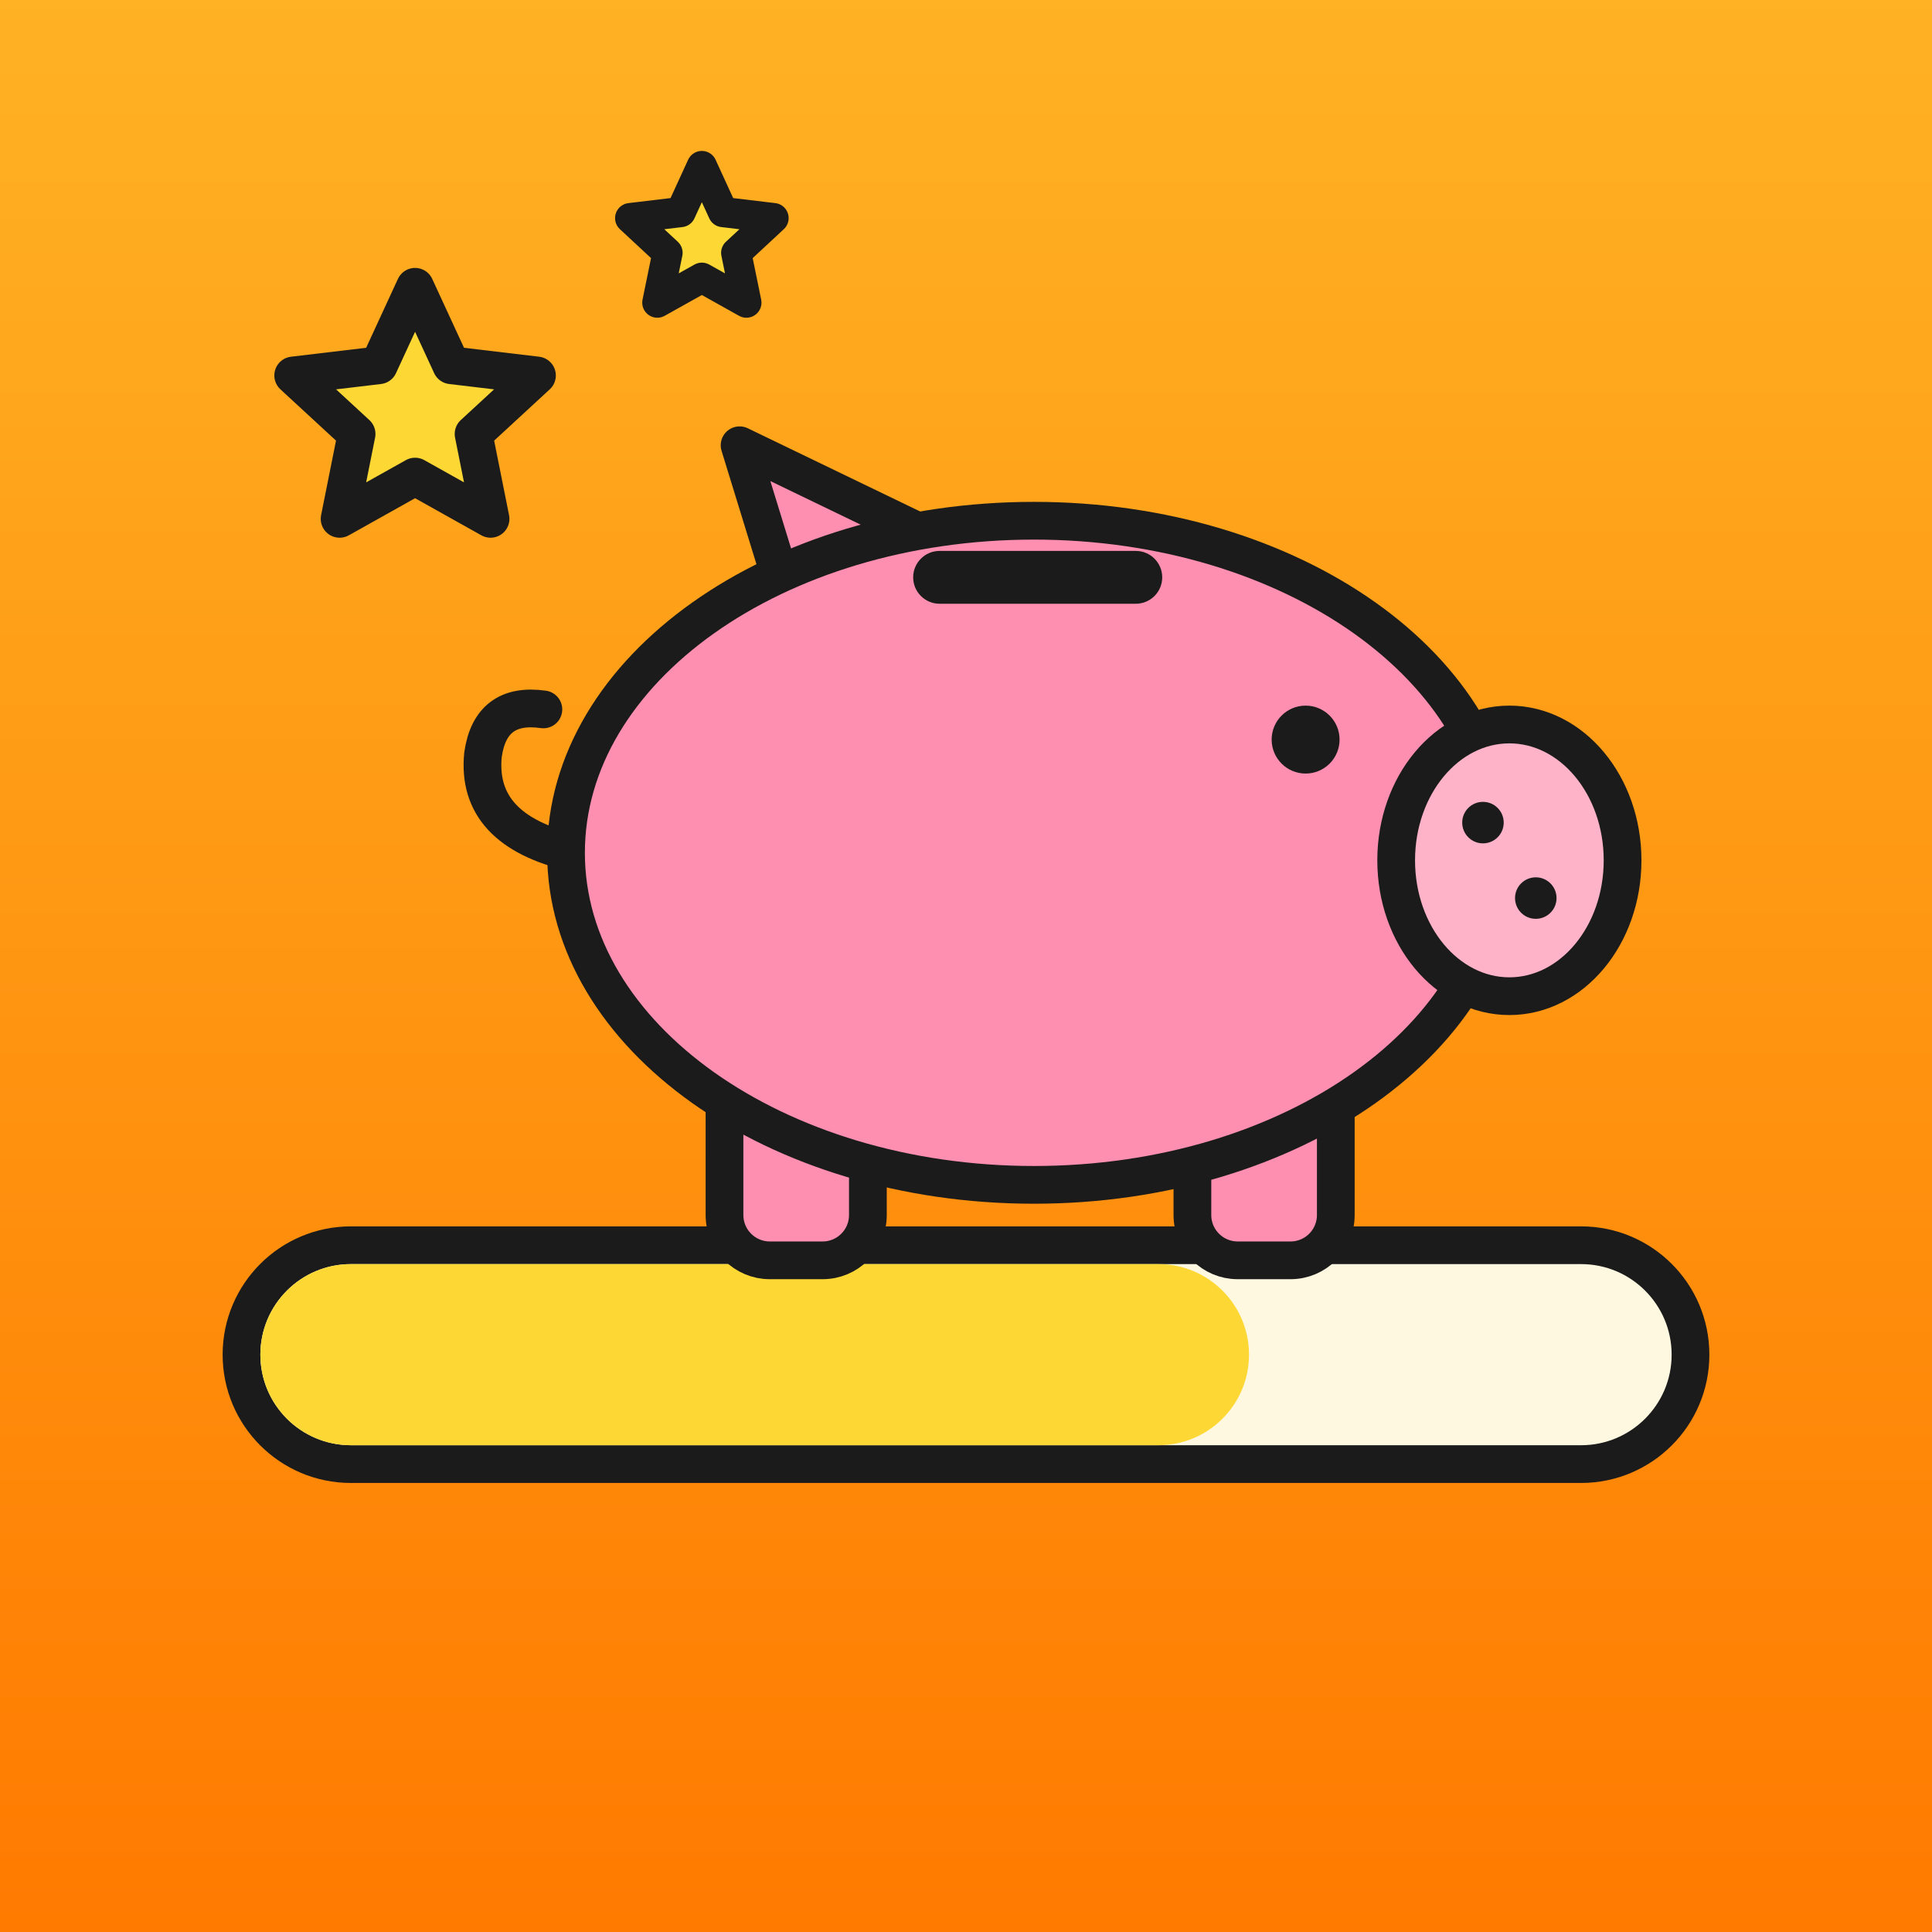
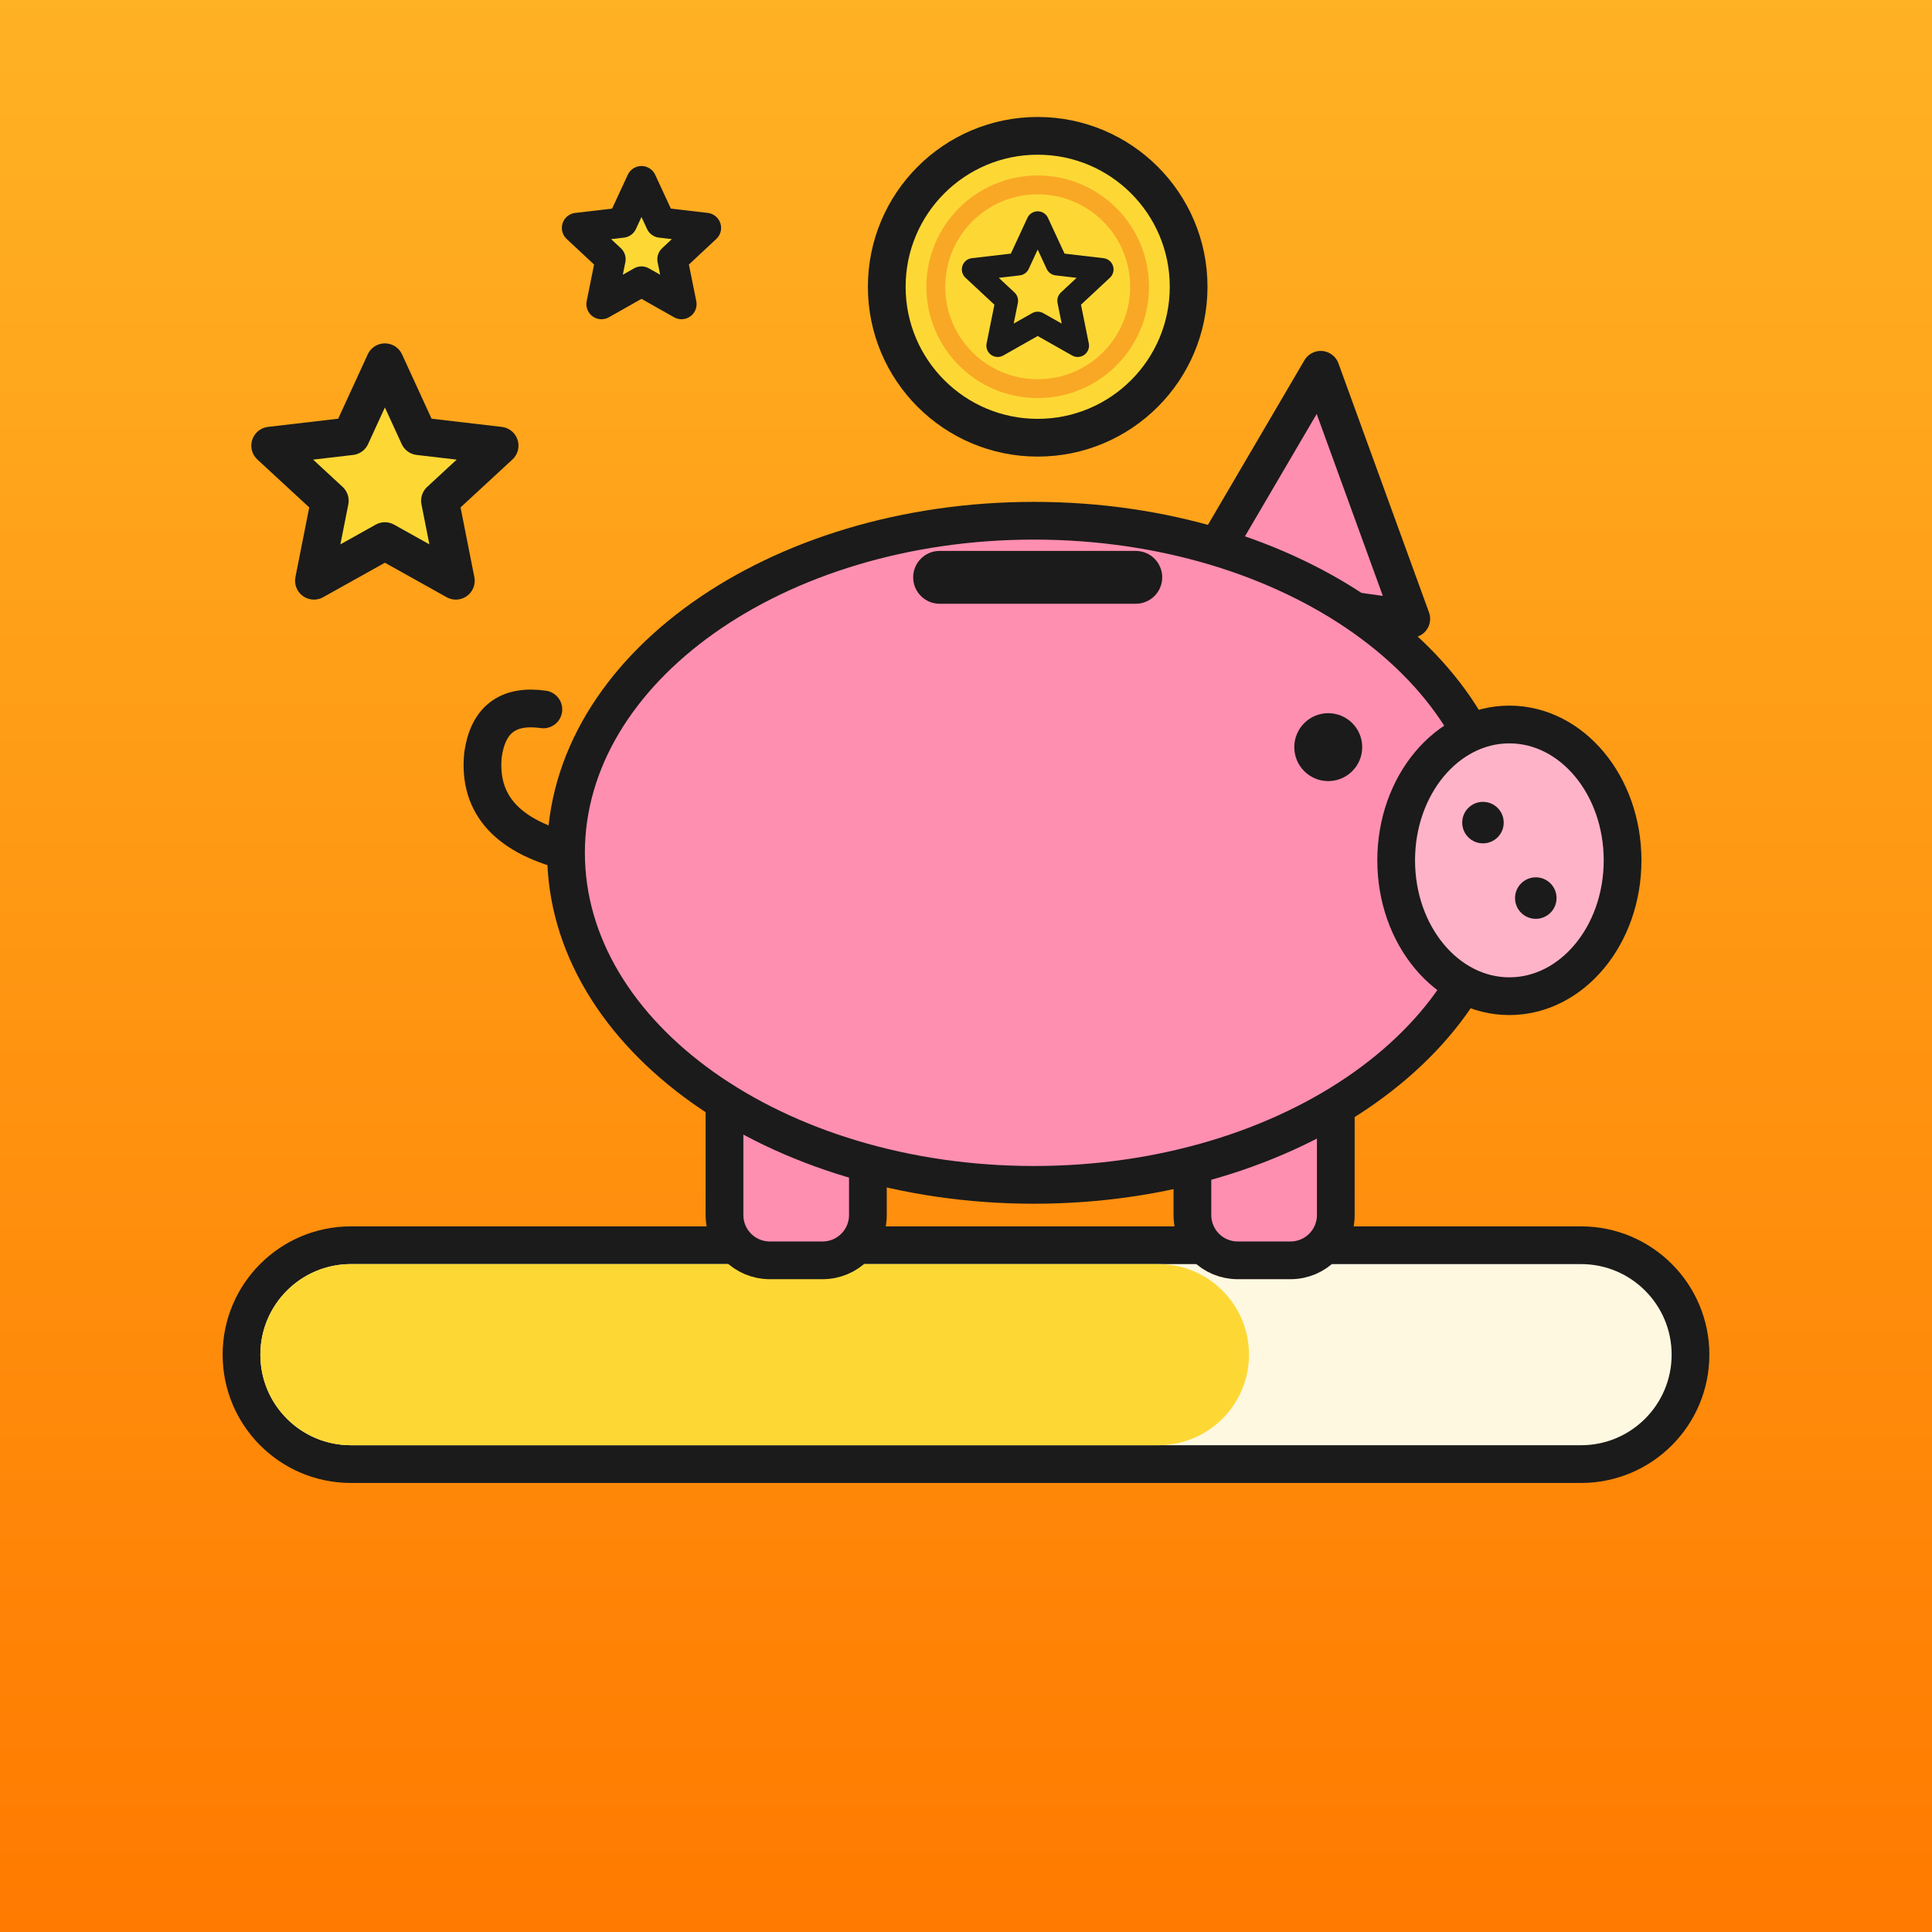
<svg xmlns="http://www.w3.org/2000/svg" width="512" height="512" viewBox="0 0 512 512">
  <defs>
    <linearGradient id="bg" x1="0" y1="0" x2="0" y2="1">
      <stop offset="0" stop-color="#FFB224" />
      <stop offset="1" stop-color="#FF7A00" />
    </linearGradient>
  </defs>
  <rect width="512" height="512" fill="url(#bg)" />
  <rect x="64" y="330" width="384" height="58" rx="29" fill="#FFF8E1" stroke="#1b1b1b" stroke-linejoin="round" stroke-linecap="round" stroke-width="10" />
  <rect x="69" y="335" width="262" height="48" rx="24" fill="#FDD835" />
  <g transform="translate(16 0)">
    <path d="M136 226 q-26 -6 -24 -26 q2 -14 16 -12" fill="none" stroke="#1b1b1b" stroke-linejoin="round" stroke-linecap="round" stroke-width="10" />
    <rect x="176" y="268" width="38" height="66" rx="12" fill="#FF8FB1" stroke="#1b1b1b" stroke-linejoin="round" stroke-linecap="round" stroke-width="10" />
    <rect x="300" y="268" width="38" height="66" rx="12" fill="#FF8FB1" stroke="#1b1b1b" stroke-linejoin="round" stroke-linecap="round" stroke-width="10" />
-     <path d="M196 170 L180 118 L238 146 Z" fill="#FF8FB1" stroke="#1b1b1b" stroke-linejoin="round" stroke-linecap="round" stroke-width="10" />
+     <path d="M300 156 L334 98 L358 164 Z" fill="#FF8FB1" stroke="#1b1b1b" stroke-linejoin="round" stroke-linecap="round" stroke-width="10" />
    <ellipse cx="258" cy="226" rx="124" ry="88" fill="#FF8FB1" stroke="#1b1b1b" stroke-linejoin="round" stroke-linecap="round" stroke-width="10" />
    <rect x="226" y="146" width="66" height="14" rx="7" fill="#1b1b1b" />
    <ellipse cx="384" cy="228" rx="30" ry="36" fill="#FFB3C9" stroke="#1b1b1b" stroke-linejoin="round" stroke-linecap="round" stroke-width="10" />
    <circle cx="377" cy="218" r="5.5" fill="#1b1b1b" />
    <circle cx="391" cy="238" r="5.5" fill="#1b1b1b" />
-     <circle cx="330" cy="196" r="9" fill="#1b1b1b" />
+     <circle cx="336" cy="198" r="9" fill="#1b1b1b" />
  </g>
-   <polygon points="110.0,76.0 119.6,96.8 142.3,99.5 125.5,115.0 130.0,137.5 110.0,126.3 90.0,137.5 94.5,115.0 77.7,99.5 100.4,96.8" fill="#FDD835" stroke="#1b1b1b" stroke-linejoin="round" stroke-linecap="round" stroke-width="10" />
-   <polygon points="186.0,44.0 191.6,56.2 205.0,57.8 195.1,67.0 197.8,80.2 186.0,73.6 174.2,80.2 176.9,67.0 167.0,57.8 180.4,56.2" fill="#FDD835" stroke="#1b1b1b" stroke-linejoin="round" stroke-linecap="round" stroke-width="8" />
+   <circle cx="275" cy="76" r="40" fill="#FDD835" stroke="#1b1b1b" stroke-linejoin="round" stroke-linecap="round" stroke-width="10" />
+   <circle cx="275" cy="76" r="27" fill="none" stroke="#F9A825" stroke-width="5" />
+   <polygon points="275.0,59.0 280.1,70.0 292.1,71.4 283.2,79.7 285.6,91.6 275.0,85.6 264.4,91.6 266.8,79.7 257.9,71.4 269.9,70.0" fill="#FDD835" stroke="#1b1b1b" stroke-linejoin="round" stroke-linecap="round" stroke-width="6" />
+   <polygon points="102.0,96.0 111.0,115.6 132.4,118.1 116.6,132.7 120.8,153.9 102.0,143.4 83.2,153.9 87.4,132.7 71.6,118.1 93.0,115.6" fill="#FDD835" stroke="#1b1b1b" stroke-linejoin="round" stroke-linecap="round" stroke-width="10" />
+   <polygon points="170.0,48.0 175.1,59.0 187.1,60.4 178.2,68.7 180.6,80.6 170.0,74.6 159.4,80.6 161.8,68.7 152.9,60.4 164.9,59.0" fill="#FDD835" stroke="#1b1b1b" stroke-linejoin="round" stroke-linecap="round" stroke-width="8" />
</svg>
